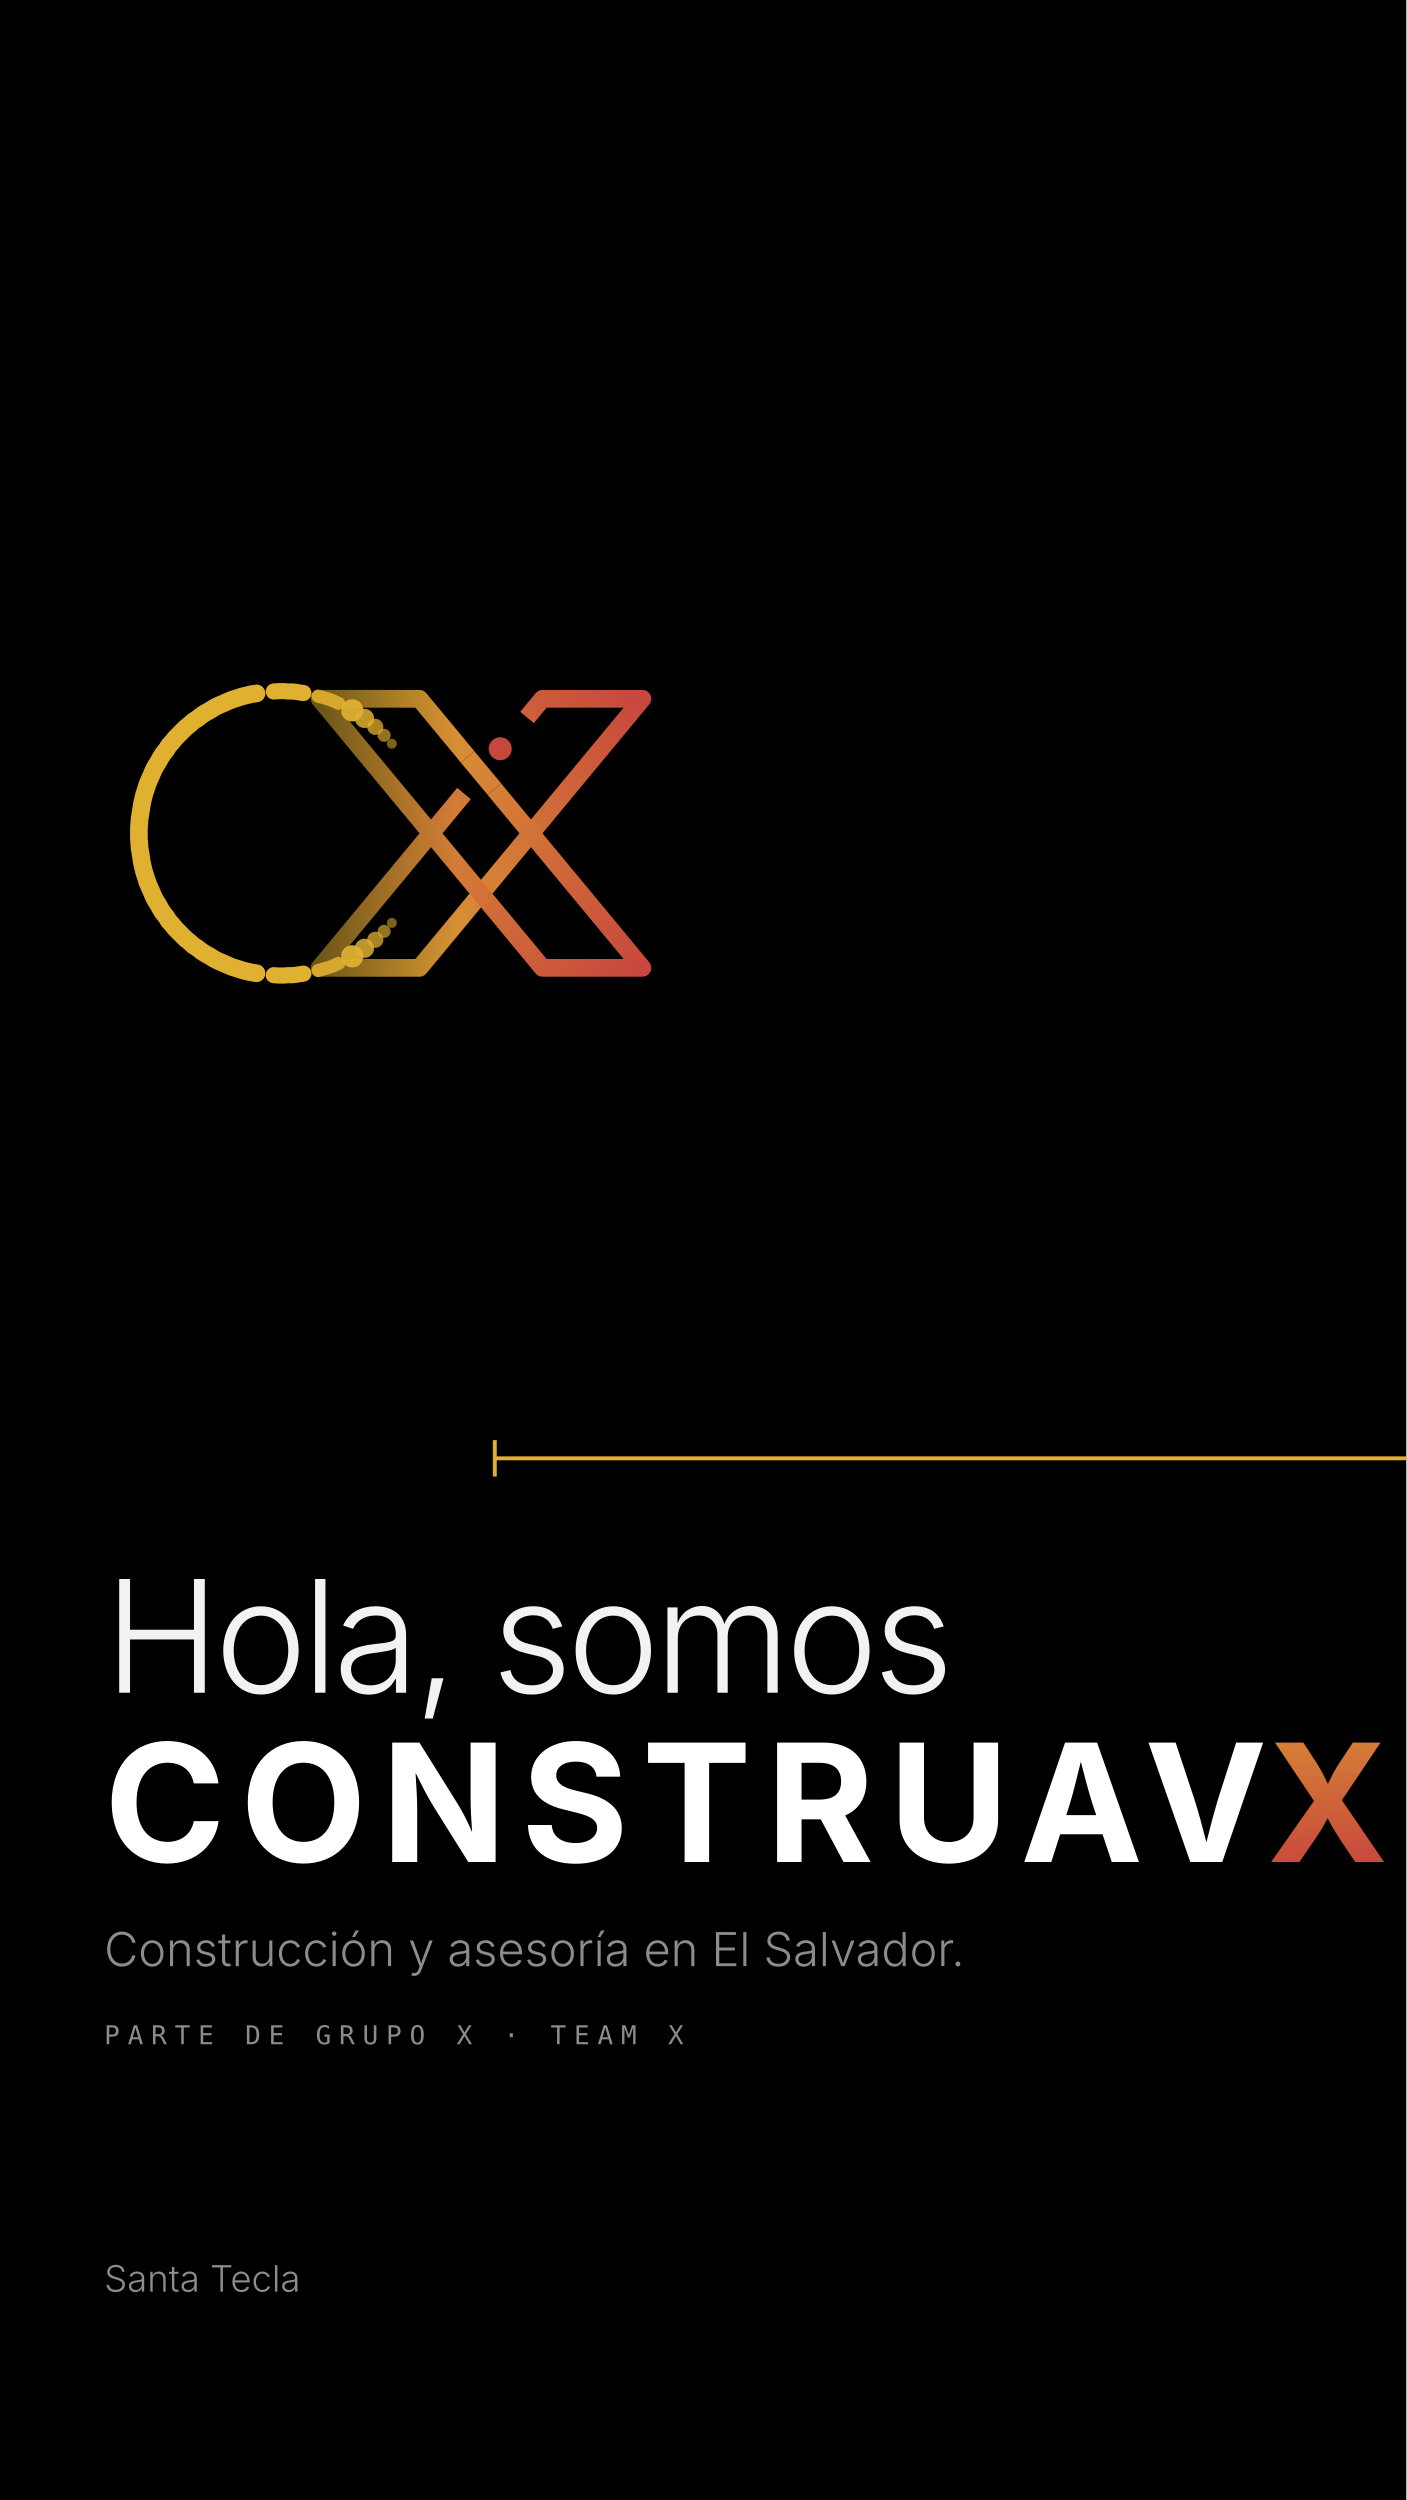
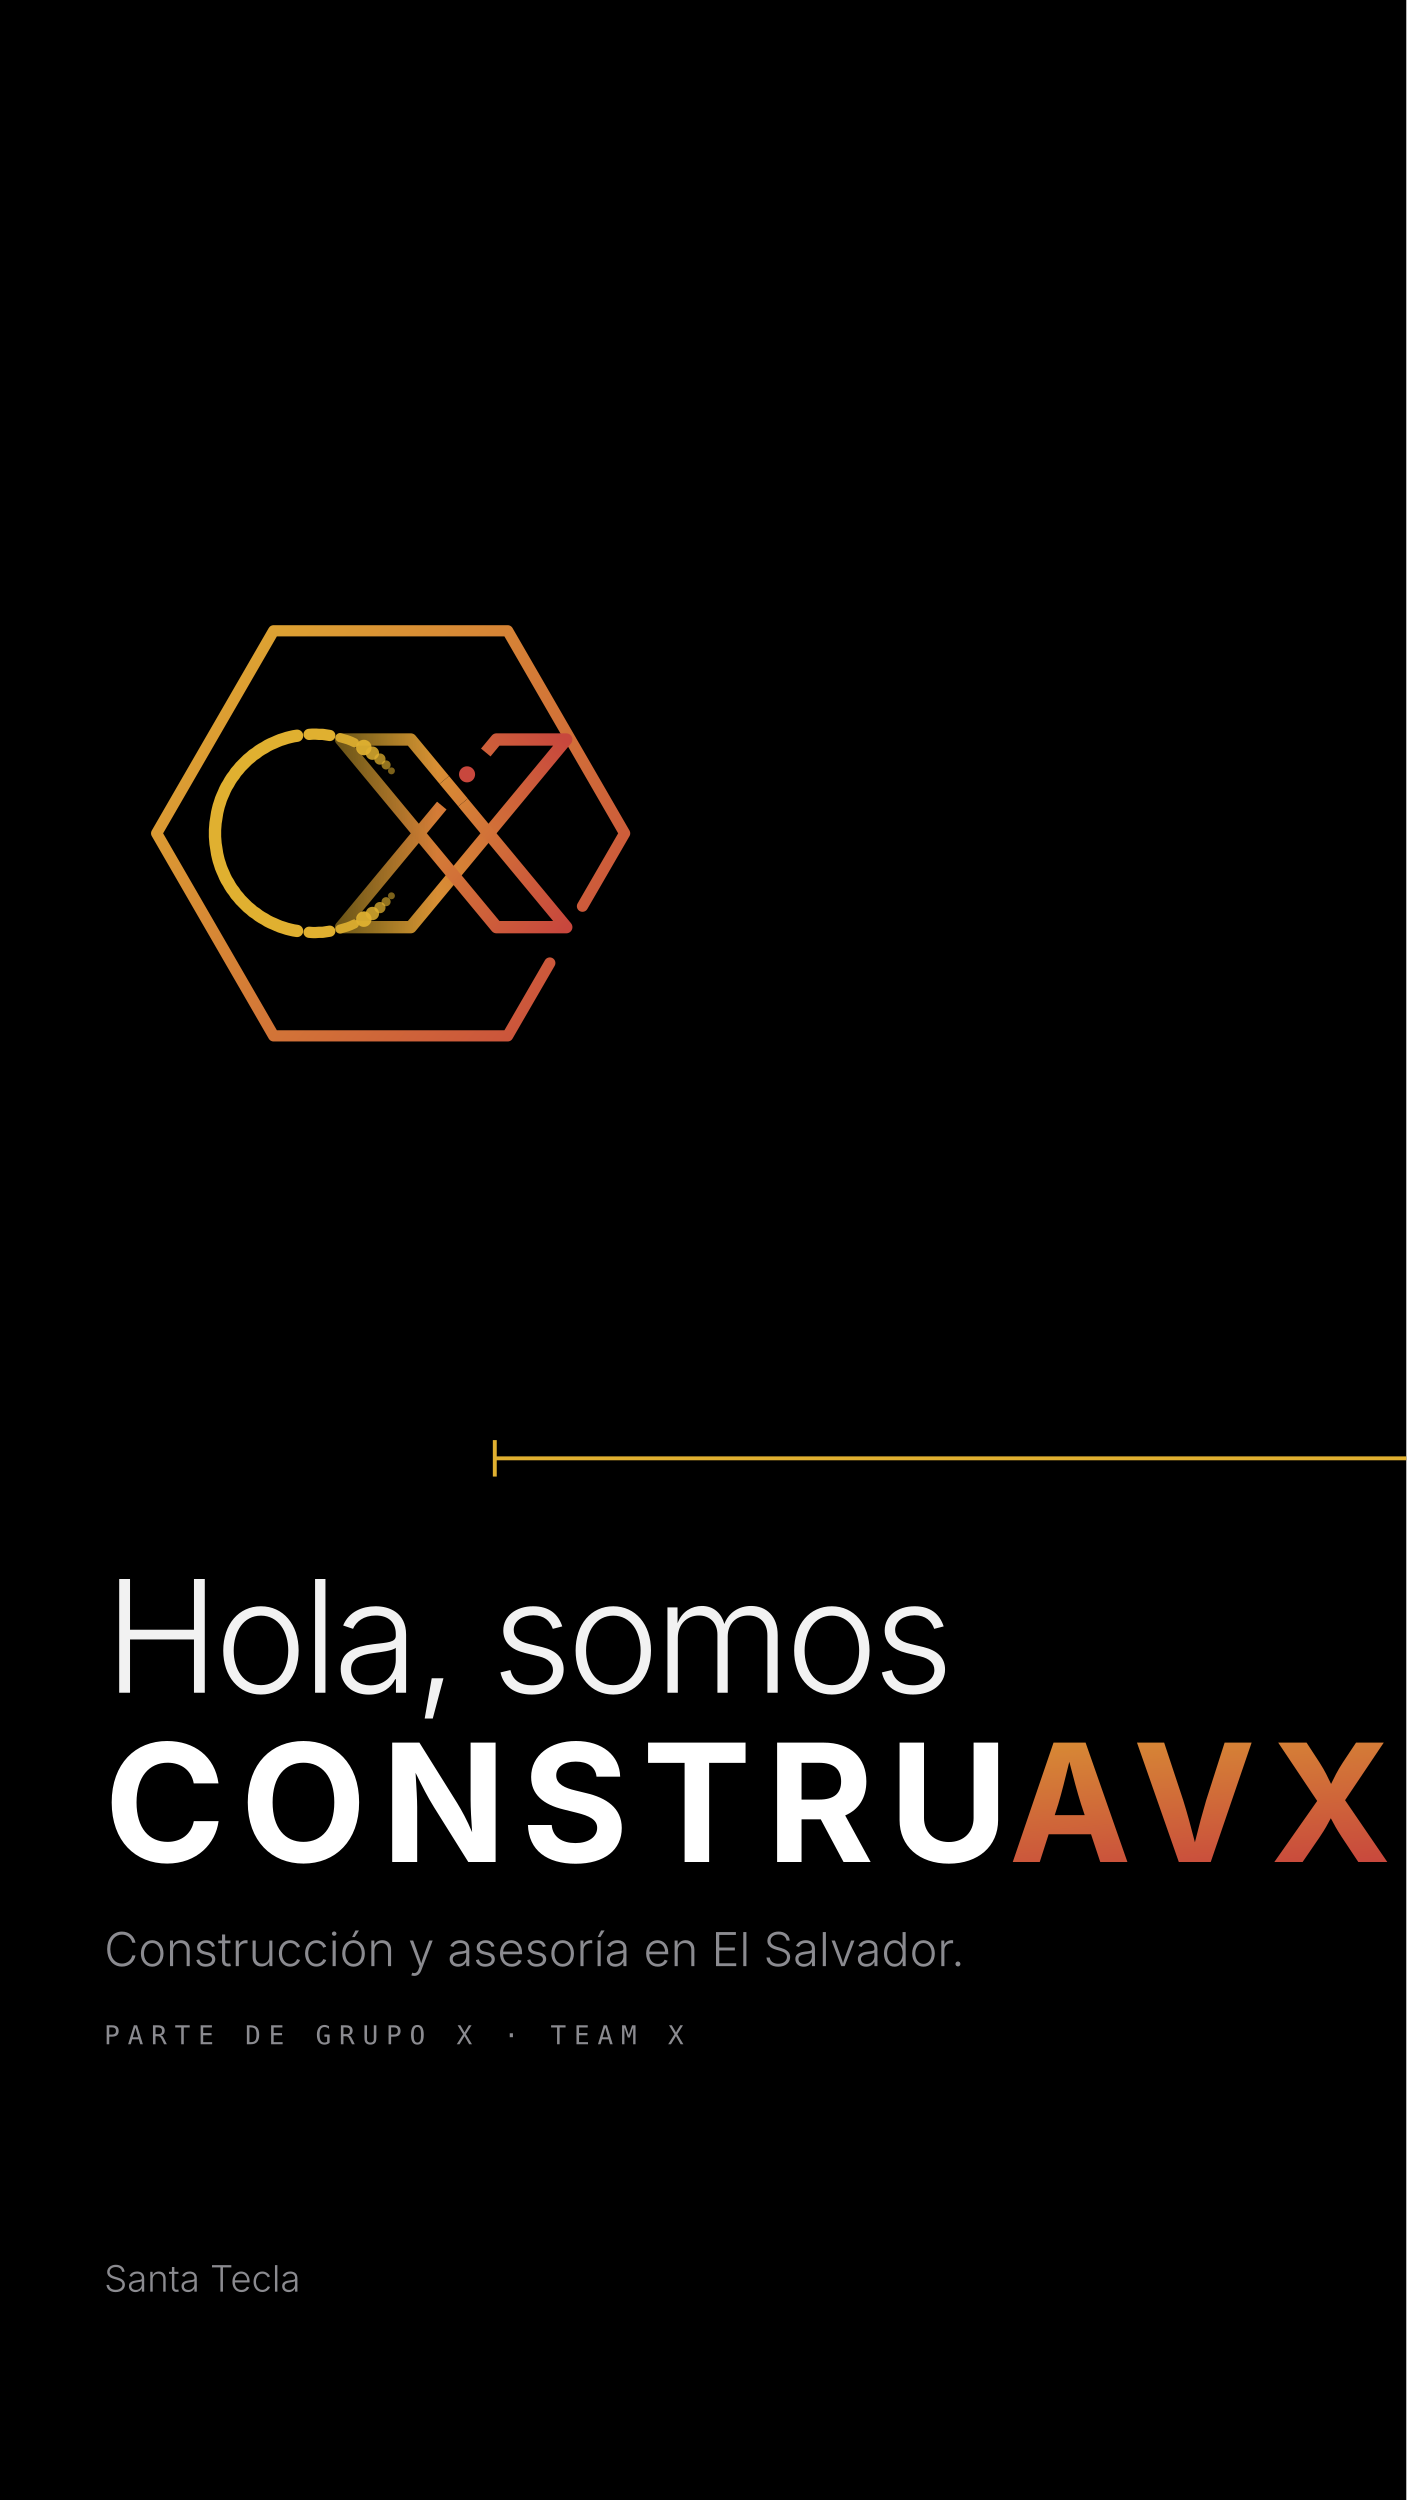
<svg xmlns="http://www.w3.org/2000/svg" viewBox="0 0 1080 1920">
  <rect width="1080" height="1920" fill="#000" />
-   <g transform="translate(221.8 492.4) scale(2.952)">
+   <g transform="translate(250.4 546.4) scale(1.872)">
    <defs>
      <linearGradient id="cg" gradientUnits="userSpaceOnUse" x1="-40" y1="0" x2="50" y2="0">
        <stop offset="0" stop-color="#E0B030" />
        <stop offset="1" stop-color="#E0B030" />
      </linearGradient>
    </defs>
-     <g transform="translate(0 0) scale(1)">
-       <defs>
-         <linearGradient id="fg" gradientUnits="userSpaceOnUse" x1="8" y1="0" x2="44" y2="0">
-           <stop offset="0" stop-color="#7d7d7d" />
-           <stop offset="1" stop-color="#fff" />
-         </linearGradient>
-         <mask id="fm" maskUnits="userSpaceOnUse" x="-40" y="-10" width="170" height="120">
-           <rect x="-40" y="-10" width="170" height="120" fill="url(#fg)" />
-         </mask>
-         <linearGradient id="g1" gradientUnits="userSpaceOnUse" x1="8" y1="15" x2="92" y2="85">
-           <stop offset="0" stop-color="#E0B030" />
-           <stop offset="1" stop-color="#C8473D" />
-         </linearGradient>
-         <linearGradient id="g2" gradientUnits="userSpaceOnUse" x1="92" y1="15" x2="8" y2="85">
-           <stop offset="0" stop-color="#C8473D" />
-           <stop offset="1" stop-color="#E0B030" />
-         </linearGradient>
-       </defs>
-       <g fill="none" stroke-width="4.6" stroke-linejoin="round" stroke-linecap="round" mask="url(#fm)">
-         <polygon points="66,15 92,15 34,85 8,85" stroke="url(#g2)" />
-         <polygon points="8,15 34,15 92,85 66,85" stroke="url(#g1)" />
-         <line x1="62.4" y1="20.2" x2="46" y2="40" stroke="#000" stroke-width="7.4" stroke-linecap="butt" />
-         <line x1="46.5" y1="30.1" x2="53.5" y2="38.5" stroke="#000" stroke-width="8.6" stroke-linecap="butt" />
-         <line x1="46.5" y1="30.1" x2="53.5" y2="38.5" stroke="url(#g1)" stroke-width="4.6" stroke-linecap="butt" />
+     <defs>
+       <linearGradient id="hg" gradientUnits="userSpaceOnUse" x1="-69" y1="-33" x2="122" y2="133">
+         <stop offset="0" stop-color="#E0B030" />
+         <stop offset="1" stop-color="#C8473D" />
+       </linearGradient>
+     </defs>
+     <path d="M91.8 103.2 L74.5 133.1 L-21.5 133.1 L-69.5 50 L-21.5 -33.1 L74.5 -33.1 L122.5 50 L105.2 79.9" fill="none" stroke="url(#hg)" stroke-width="4.6" stroke-linecap="round" stroke-linejoin="round" />
+     <g transform="translate(26.5 50) scale(1.1) translate(-26.5 -50)">
+       <g transform="translate(0 0) scale(1)">
+         <defs>
+           <linearGradient id="fg" gradientUnits="userSpaceOnUse" x1="8" y1="0" x2="44" y2="0">
+             <stop offset="0" stop-color="#7d7d7d" />
+             <stop offset="1" stop-color="#fff" />
+           </linearGradient>
+           <mask id="fm" maskUnits="userSpaceOnUse" x="-40" y="-10" width="170" height="120">
+             <rect x="-40" y="-10" width="170" height="120" fill="url(#fg)" />
+           </mask>
+           <linearGradient id="g1" gradientUnits="userSpaceOnUse" x1="8" y1="15" x2="92" y2="85">
+             <stop offset="0" stop-color="#E0B030" />
+             <stop offset="1" stop-color="#C8473D" />
+           </linearGradient>
+           <linearGradient id="g2" gradientUnits="userSpaceOnUse" x1="92" y1="15" x2="8" y2="85">
+             <stop offset="0" stop-color="#C8473D" />
+             <stop offset="1" stop-color="#E0B030" />
+           </linearGradient>
+         </defs>
+         <g fill="none" stroke-width="4.6" stroke-linejoin="round" stroke-linecap="round" mask="url(#fm)">
+           <polygon points="66,15 92,15 34,85 8,85" stroke="url(#g2)" />
+           <polygon points="8,15 34,15 92,85 66,85" stroke="url(#g1)" />
+           <line x1="62.4" y1="20.2" x2="46" y2="40" stroke="#000" stroke-width="7.4" stroke-linecap="butt" />
+           <line x1="46.5" y1="30.1" x2="53.5" y2="38.5" stroke="#000" stroke-width="8.6" stroke-linecap="butt" />
+           <line x1="46.5" y1="30.1" x2="53.5" y2="38.5" stroke="url(#g1)" stroke-width="4.6" stroke-linecap="butt" />
+         </g>
+         <circle cx="55" cy="28" r="3" fill="#C8473D" />
      </g>
-       <circle cx="55" cy="28" r="3" fill="#C8473D" />
+       <path d="M-8.4 13.6 L-9.7 13.8 L-11.0 14.1 L-12.2 14.4 L-13.4 14.8 L-14.7 15.2 L-15.9 15.7 L-17.0 16.2 L-18.2 16.7 L-19.4 17.3 L-20.5 18.0 L-21.6 18.6 L-22.7 19.3 L-23.7 20.1 L-24.8 20.8 L-25.8 21.7 L-26.8 22.5 L-27.7 23.4 L-28.6 24.3 L-29.5 25.2 L-30.3 26.2 L-31.2 27.2 L-31.9 28.3 L-32.7 29.3 L-33.4 30.4 L-34.0 31.5 L-34.7 32.6 L-35.3 33.8 L-35.8 35.0 L-36.3 36.1 L-36.8 37.3 L-37.2 38.6 L-37.6 39.8 L-37.9 41.0 L-38.2 42.3 L-38.4 43.6 L-38.6 44.9 L-38.8 46.1 L-38.9 47.4 L-39.0 48.7 L-39.0 50.0 L-39.0 51.3 L-38.9 52.6 L-38.8 53.9 L-38.6 55.1 L-38.4 56.4 L-38.2 57.7 L-37.9 59.0 L-37.6 60.2 L-37.2 61.4 L-36.8 62.7 L-36.3 63.9 L-35.8 65.0 L-35.3 66.2 L-34.7 67.4 L-34.0 68.5 L-33.4 69.6 L-32.7 70.7 L-31.9 71.7 L-31.2 72.8 L-30.3 73.8 L-29.5 74.8 L-28.6 75.7 L-27.7 76.6 L-26.8 77.5 L-25.8 78.3 L-24.8 79.2 L-23.7 79.9 L-22.7 80.7 L-21.6 81.4 L-20.5 82.0 L-19.4 82.7 L-18.2 83.3 L-17.0 83.8 L-15.9 84.3 L-14.7 84.8 L-13.4 85.2 L-12.2 85.6 L-11.0 85.9 L-9.7 86.2 L-8.4 86.4" fill="none" stroke="url(#cg)" stroke-width="4.6" stroke-linecap="round" stroke-linejoin="round" opacity="1" />
+       <path d="M-3.9 13.1 L-2.6 13.0 L-1.4 13.0 L-0.1 13.1 L1.2 13.1 L2.5 13.3 L3.8 13.5" fill="none" stroke="url(#cg)" stroke-width="4.2" stroke-linecap="round" stroke-linejoin="round" opacity="1" />
+       <path d="M7.6 14.3 L9.0 14.7 L10.4 15.1 L11.7 15.6 L13.0 16.2" fill="none" stroke="url(#cg)" stroke-width="3.4" stroke-linecap="round" stroke-linejoin="round" opacity="0.9" />
+       <circle cx="16.5" cy="18.0" r="2.9" fill="url(#cg)" opacity="0.95" />
+       <circle cx="19.7" cy="20.1" r="2.5" fill="url(#cg)" opacity="0.85" />
+       <circle cx="22.5" cy="22.3" r="2.1" fill="url(#cg)" opacity="0.75" />
+       <circle cx="24.8" cy="24.5" r="1.7" fill="url(#cg)" opacity="0.65" />
+       <circle cx="26.8" cy="26.7" r="1.3" fill="url(#cg)" opacity="0.55" />
+       <path d="M-3.9 86.9 L-2.6 87.0 L-1.4 87.0 L-0.1 86.9 L1.2 86.9 L2.5 86.7 L3.8 86.5" fill="none" stroke="url(#cg)" stroke-width="4.2" stroke-linecap="round" stroke-linejoin="round" opacity="1" />
+       <path d="M7.6 85.7 L9.0 85.3 L10.4 84.9 L11.7 84.4 L13.0 83.8" fill="none" stroke="url(#cg)" stroke-width="3.4" stroke-linecap="round" stroke-linejoin="round" opacity="0.9" />
+       <circle cx="16.5" cy="82.0" r="2.9" fill="url(#cg)" opacity="0.95" />
+       <circle cx="19.7" cy="79.9" r="2.5" fill="url(#cg)" opacity="0.85" />
+       <circle cx="22.5" cy="77.7" r="2.1" fill="url(#cg)" opacity="0.75" />
+       <circle cx="24.8" cy="75.5" r="1.7" fill="url(#cg)" opacity="0.65" />
+       <circle cx="26.8" cy="73.3" r="1.3" fill="url(#cg)" opacity="0.55" />
    </g>
-     <path d="M-8.4 13.6 L-9.7 13.8 L-11.0 14.1 L-12.2 14.4 L-13.4 14.8 L-14.7 15.2 L-15.9 15.7 L-17.0 16.2 L-18.2 16.7 L-19.4 17.3 L-20.5 18.0 L-21.6 18.6 L-22.7 19.3 L-23.7 20.1 L-24.8 20.8 L-25.8 21.7 L-26.8 22.5 L-27.7 23.4 L-28.6 24.3 L-29.5 25.2 L-30.3 26.2 L-31.2 27.2 L-31.9 28.3 L-32.7 29.3 L-33.4 30.4 L-34.0 31.5 L-34.7 32.6 L-35.3 33.8 L-35.8 35.0 L-36.3 36.1 L-36.8 37.3 L-37.2 38.6 L-37.6 39.8 L-37.9 41.0 L-38.2 42.3 L-38.4 43.6 L-38.6 44.9 L-38.8 46.1 L-38.9 47.4 L-39.0 48.7 L-39.0 50.0 L-39.0 51.3 L-38.9 52.6 L-38.8 53.9 L-38.6 55.1 L-38.4 56.4 L-38.2 57.7 L-37.9 59.0 L-37.6 60.2 L-37.2 61.4 L-36.8 62.7 L-36.3 63.9 L-35.8 65.0 L-35.3 66.2 L-34.7 67.4 L-34.0 68.5 L-33.4 69.6 L-32.7 70.7 L-31.9 71.7 L-31.2 72.8 L-30.3 73.8 L-29.5 74.8 L-28.6 75.7 L-27.7 76.6 L-26.8 77.5 L-25.8 78.3 L-24.8 79.2 L-23.7 79.9 L-22.7 80.7 L-21.6 81.4 L-20.5 82.0 L-19.4 82.7 L-18.2 83.3 L-17.0 83.8 L-15.9 84.3 L-14.7 84.8 L-13.4 85.2 L-12.2 85.6 L-11.0 85.9 L-9.7 86.2 L-8.4 86.4" fill="none" stroke="url(#cg)" stroke-width="4.6" stroke-linecap="round" stroke-linejoin="round" opacity="1" />
-     <path d="M-3.9 13.1 L-2.6 13.0 L-1.4 13.0 L-0.1 13.1 L1.2 13.1 L2.5 13.3 L3.8 13.5" fill="none" stroke="url(#cg)" stroke-width="4.2" stroke-linecap="round" stroke-linejoin="round" opacity="1" />
-     <path d="M7.6 14.3 L9.0 14.7 L10.4 15.1 L11.7 15.6 L13.0 16.2" fill="none" stroke="url(#cg)" stroke-width="3.4" stroke-linecap="round" stroke-linejoin="round" opacity="0.9" />
-     <circle cx="16.5" cy="18.0" r="2.9" fill="url(#cg)" opacity="0.95" />
-     <circle cx="19.7" cy="20.1" r="2.5" fill="url(#cg)" opacity="0.85" />
-     <circle cx="22.5" cy="22.3" r="2.1" fill="url(#cg)" opacity="0.75" />
-     <circle cx="24.8" cy="24.5" r="1.7" fill="url(#cg)" opacity="0.65" />
-     <circle cx="26.8" cy="26.7" r="1.3" fill="url(#cg)" opacity="0.55" />
-     <path d="M-3.9 86.9 L-2.6 87.0 L-1.4 87.0 L-0.1 86.9 L1.2 86.9 L2.5 86.7 L3.8 86.5" fill="none" stroke="url(#cg)" stroke-width="4.2" stroke-linecap="round" stroke-linejoin="round" opacity="1" />
-     <path d="M7.6 85.7 L9.0 85.3 L10.4 84.9 L11.7 84.4 L13.0 83.8" fill="none" stroke="url(#cg)" stroke-width="3.4" stroke-linecap="round" stroke-linejoin="round" opacity="0.9" />
-     <circle cx="16.5" cy="82.0" r="2.9" fill="url(#cg)" opacity="0.95" />
-     <circle cx="19.7" cy="79.9" r="2.5" fill="url(#cg)" opacity="0.85" />
-     <circle cx="22.5" cy="77.7" r="2.1" fill="url(#cg)" opacity="0.75" />
-     <circle cx="24.8" cy="75.5" r="1.7" fill="url(#cg)" opacity="0.65" />
-     <circle cx="26.8" cy="73.3" r="1.3" fill="url(#cg)" opacity="0.55" />
  </g>
  <line x1="380" y1="1120" x2="1080" y2="1120" stroke="#E0B030" stroke-width="3" />
  <line x1="380" y1="1106" x2="380" y2="1134" stroke="#E0B030" stroke-width="3" />
  <text x="80" y="1300" text-anchor="start" font-family="'Inter Tight','Inter','Helvetica Neue',Arial,sans-serif" font-weight="300" font-size="120" fill="#f2f2f2" letter-spacing="-4">Hola, somos</text>
  <defs>
    <linearGradient id="wg" x1="0" y1="0" x2="1" y2="1">
      <stop offset="0" stop-color="#E0B030" />
      <stop offset="1" stop-color="#C8473D" />
    </linearGradient>
  </defs>
-   <text x="80" y="1430" text-anchor="start" font-family="'Montserrat','Inter','Helvetica Neue',Arial,sans-serif" font-weight="700" font-size="126" letter-spacing="11.3" fill="#fff">CONSTRUAV<tspan fill="url(#wg)">X</tspan>
+   <text x="80" y="1430" text-anchor="start" font-family="'Montserrat','Inter','Helvetica Neue',Arial,sans-serif" font-weight="700" font-size="126" letter-spacing="11.3" fill="#fff">CONSTRU<tspan fill="url(#wg)">AVX</tspan>
  </text>
  <text x="80" y="1510" text-anchor="start" font-family="'Inter Tight','Inter','Helvetica Neue',Arial,sans-serif" font-weight="300" font-size="36" fill="#8b8b90" letter-spacing="0">Construcción y asesoría en El Salvador.</text>
  <text x="80" y="1570" text-anchor="start" font-family="'JetBrains Mono','DejaVu Sans Mono',monospace" font-weight="400" font-size="20" fill="#8b8b90" letter-spacing="6">PARTE DE GRUPO X · TEAM X</text>
  <text x="80" y="1760" text-anchor="start" font-family="'Inter Tight','Inter','Helvetica Neue',Arial,sans-serif" font-weight="300" font-size="28" fill="#8b8b90" letter-spacing="0">Santa Tecla</text>
</svg>
